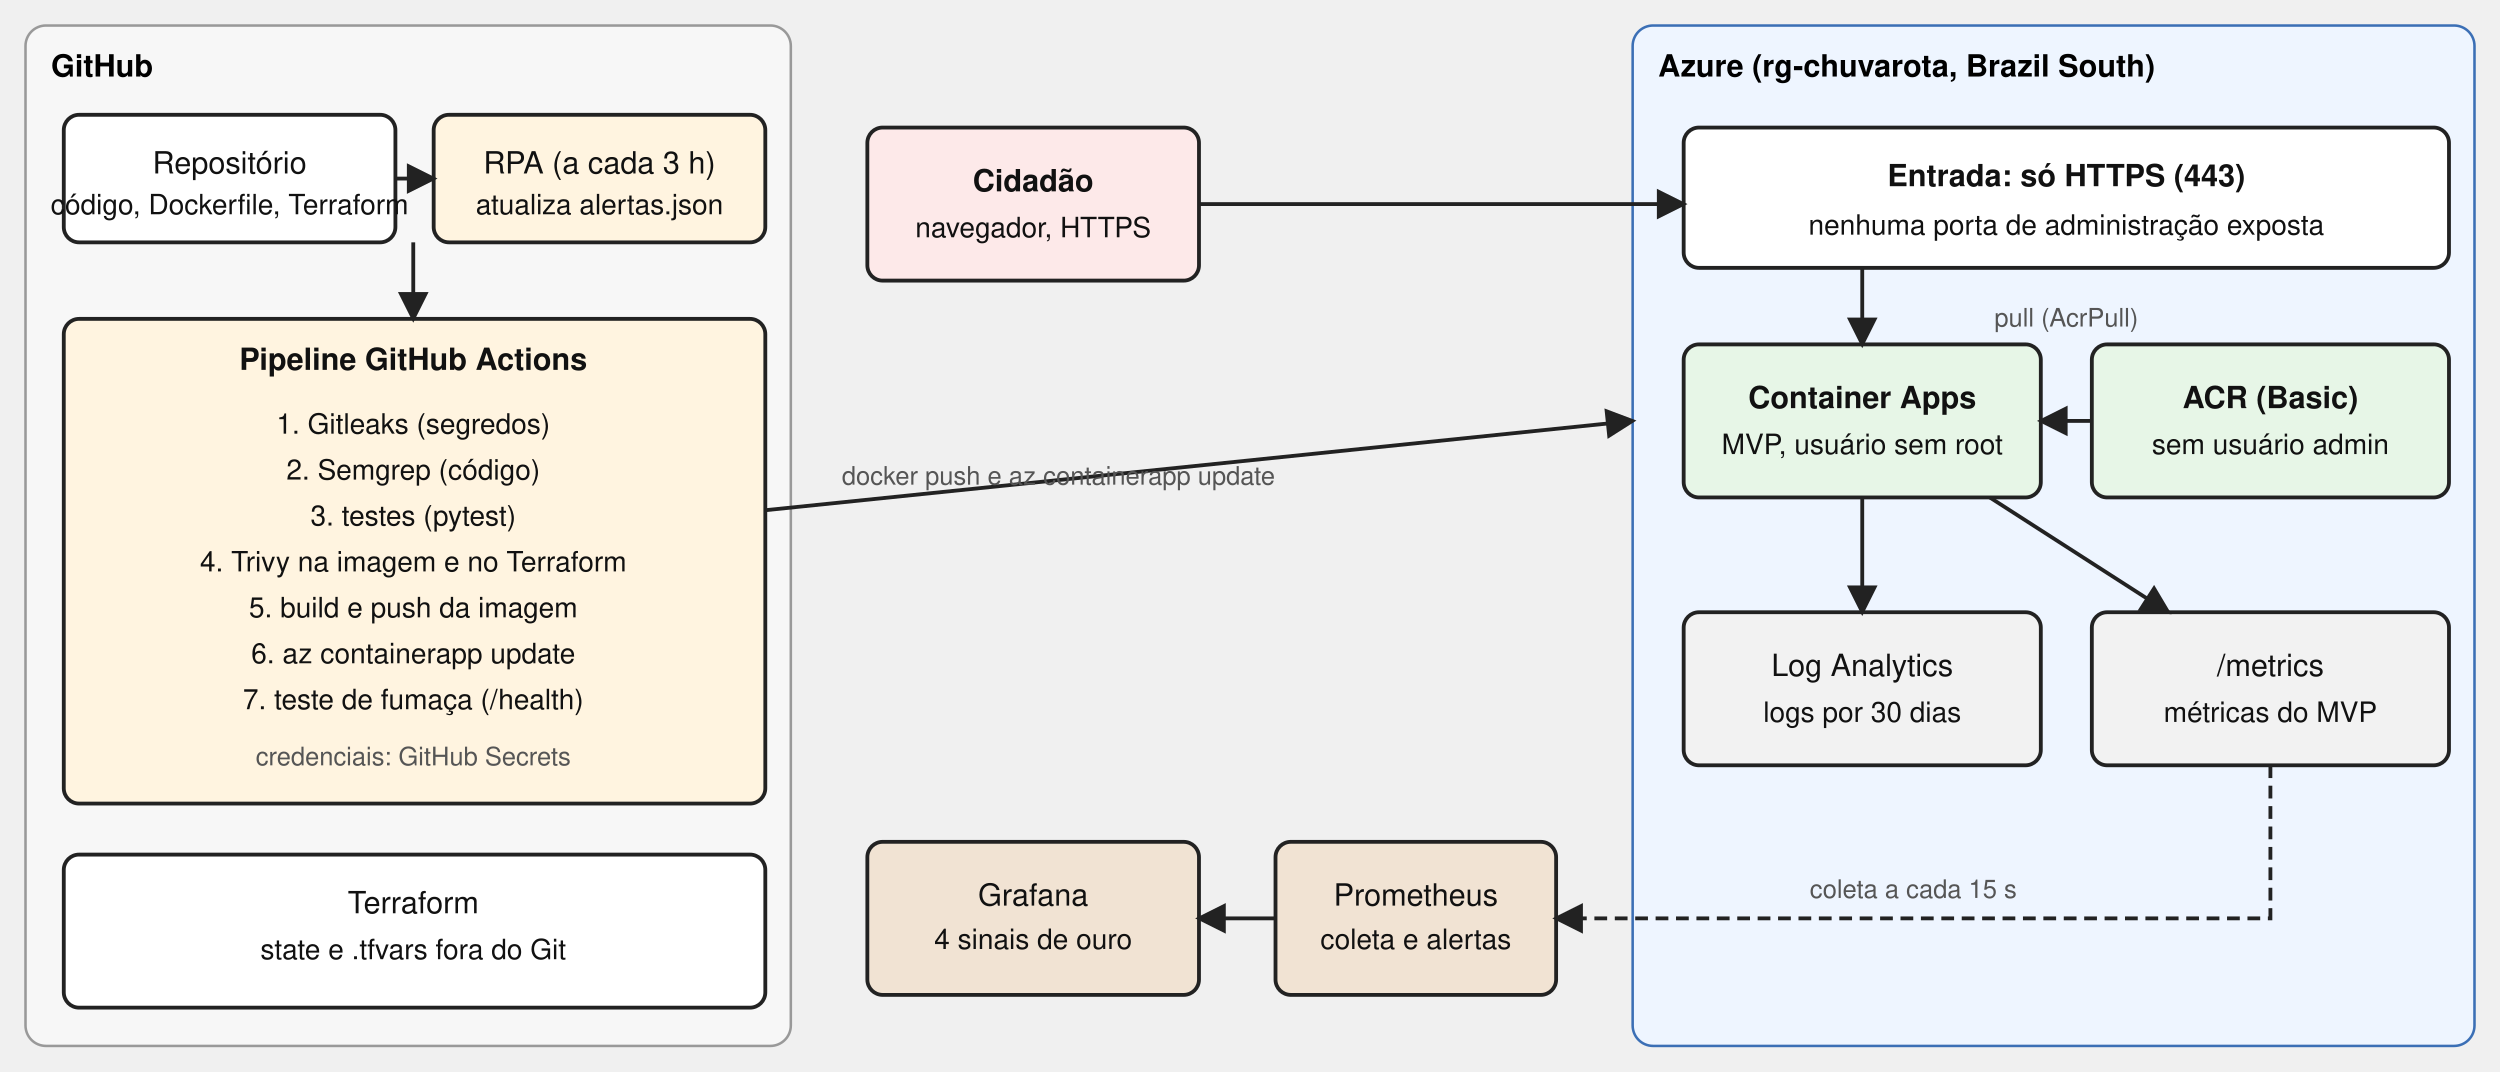
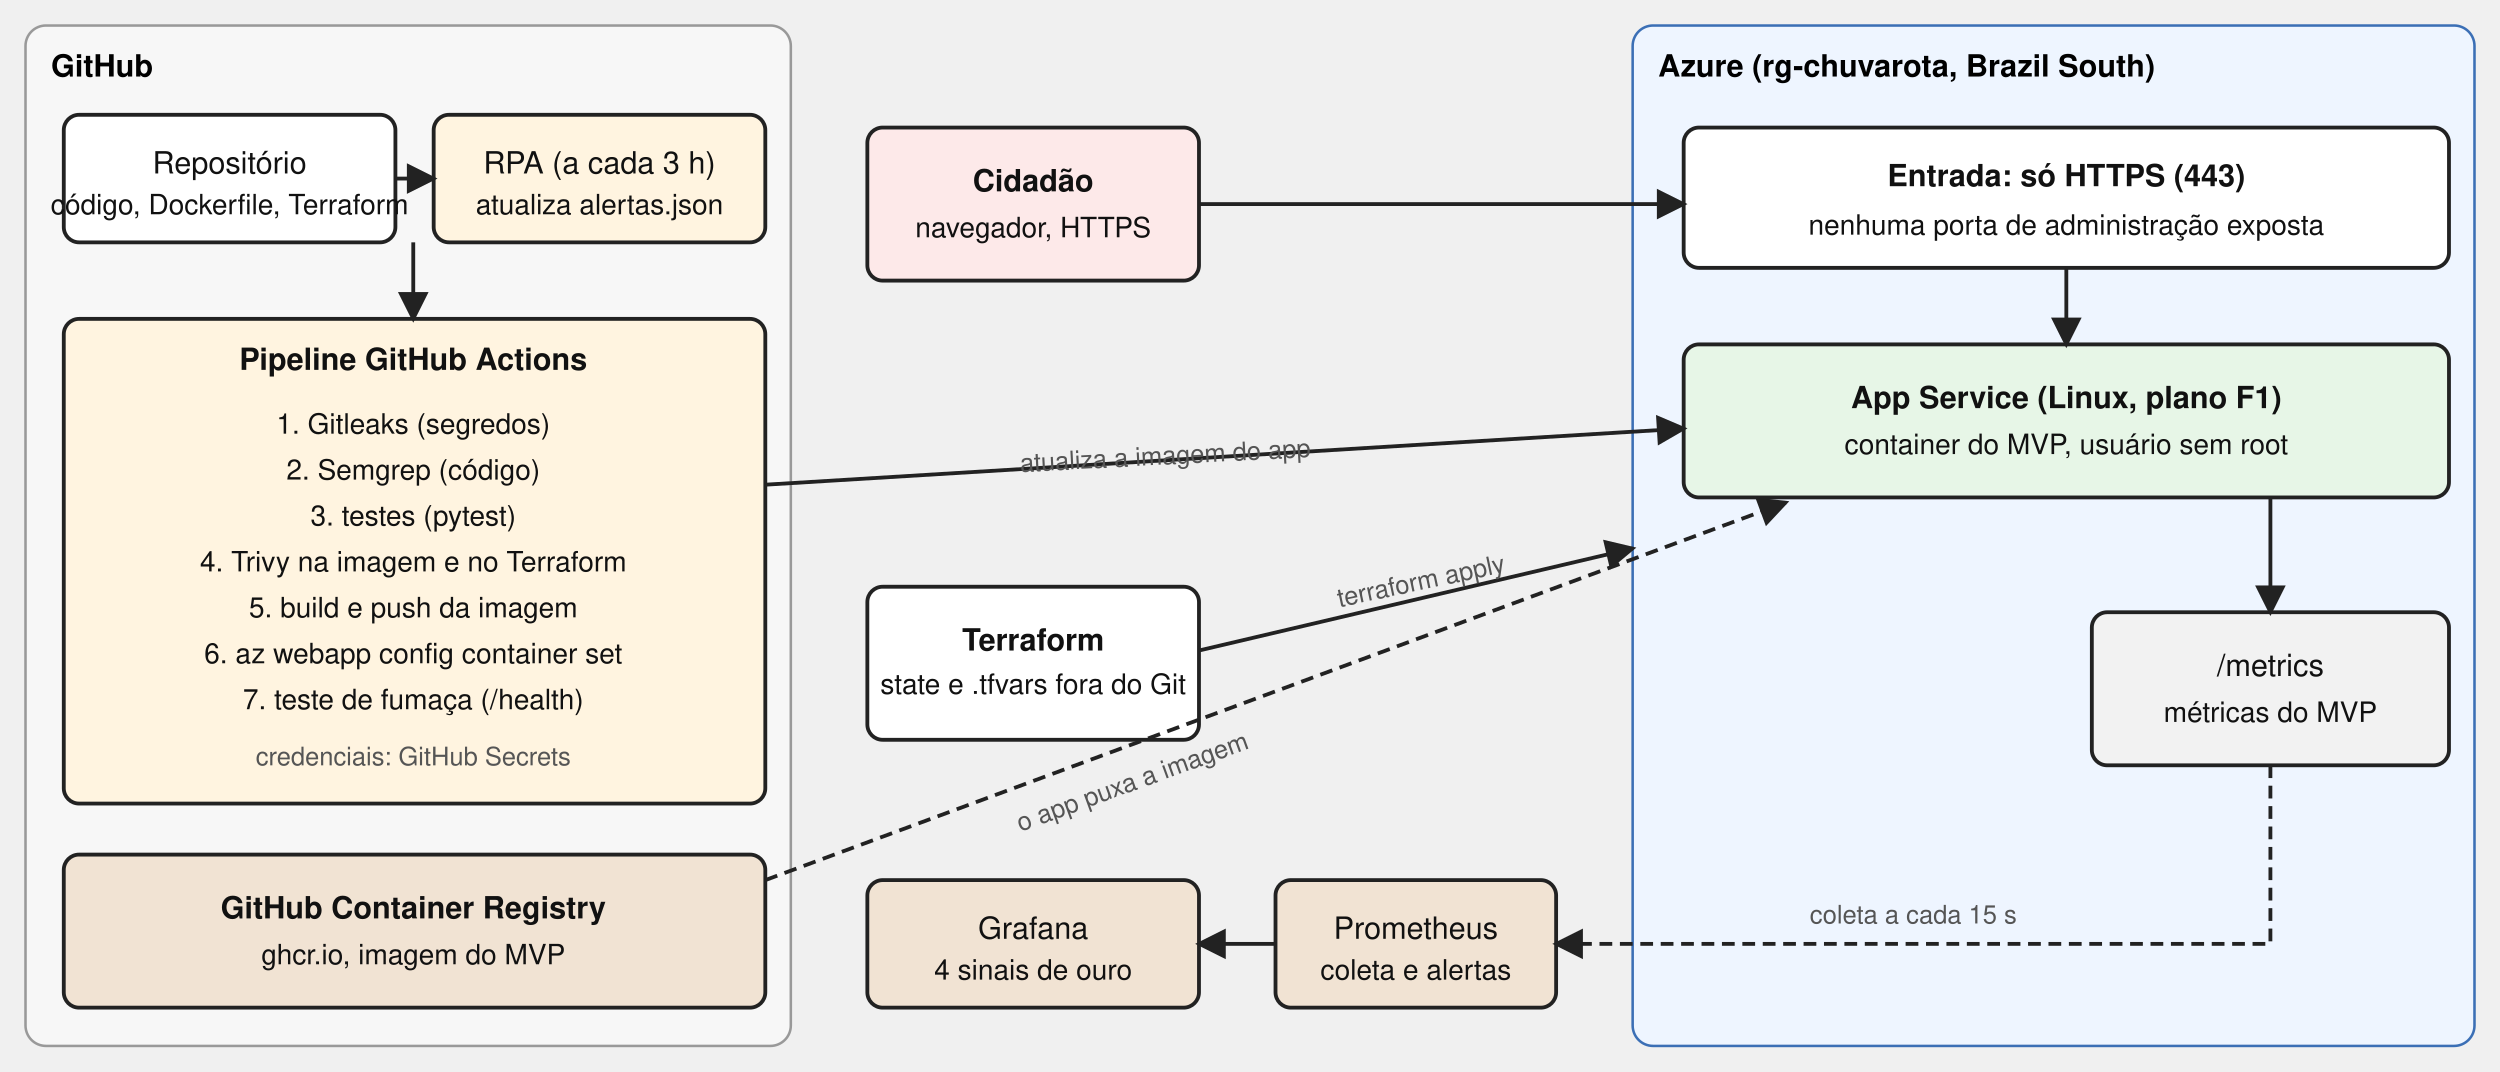
<svg xmlns="http://www.w3.org/2000/svg" viewBox="0 0 980 420" font-family="Helvetica, Arial, sans-serif" font-size="12">
  <defs>
    <marker id="a" markerWidth="8" markerHeight="8" refX="7" refY="4" orient="auto">
      <path d="M0,0 L8,4 L0,8 z" fill="#222" />
    </marker>
  </defs>
  <rect x="10" y="10" width="300" height="400" rx="8" fill="#f7f7f7" stroke="#999" />
  <text x="20" y="30" font-weight="bold">GitHub</text>
  <rect x="640" y="10" width="330" height="400" rx="8" fill="#eef5ff" stroke="#3b6fb5" />
  <text x="650" y="30" font-weight="bold">Azure (rg-chuvarota, Brazil South)</text>
  <g stroke="#222" stroke-width="1.5">
    <rect x="25" y="45" width="130" height="50" rx="6" fill="#fff" />
    <rect x="170" y="45" width="130" height="50" rx="6" fill="#fff4e0" />
    <rect x="25" y="125" width="275" height="190" rx="6" fill="#fff4e0" />
-     <rect x="25" y="335" width="275" height="60" rx="6" fill="#fff" />
+     <rect x="25" y="335" width="275" height="60" rx="6" fill="#f1e3d3" />
    <rect x="660" y="50" width="300" height="55" rx="6" fill="#fff" />
-     <rect x="660" y="135" width="140" height="60" rx="6" fill="#e7f6e7" />
-     <rect x="820" y="135" width="140" height="60" rx="6" fill="#e7f6e7" />
-     <rect x="660" y="240" width="140" height="60" rx="6" fill="#f2f2f2" />
+     <rect x="660" y="135" width="300" height="60" rx="6" fill="#e7f6e7" />
    <rect x="820" y="240" width="140" height="60" rx="6" fill="#f2f2f2" />
    <rect x="340" y="50" width="130" height="60" rx="6" fill="#fde9e9" />
-     <rect x="340" y="330" width="130" height="60" rx="6" fill="#f1e3d3" />
-     <rect x="500" y="330" width="110" height="60" rx="6" fill="#f1e3d3" />
+     <rect x="340" y="230" width="130" height="60" rx="6" fill="#fff" />
+     <rect x="340" y="345" width="130" height="50" rx="6" fill="#f1e3d3" />
+     <rect x="500" y="345" width="110" height="50" rx="6" fill="#f1e3d3" />
  </g>
  <g fill="#111" text-anchor="middle">
    <text x="90" y="68">Repositório</text>
    <text x="90" y="84" font-size="11">código, Dockerfile, Terraform</text>
    <text x="235" y="68">RPA (a cada 3 h)</text>
    <text x="235" y="84" font-size="11">atualiza alertas.json</text>
    <text x="162" y="145" font-weight="bold">Pipeline GitHub Actions</text>
    <text x="162" y="170" font-size="11">1. Gitleaks (segredos)</text>
    <text x="162" y="188" font-size="11">2. Semgrep (código)</text>
    <text x="162" y="206" font-size="11">3. testes (pytest)</text>
    <text x="162" y="224" font-size="11">4. Trivy na imagem e no Terraform</text>
    <text x="162" y="242" font-size="11">5. build e push da imagem</text>
-     <text x="162" y="260" font-size="11">6. az containerapp update</text>
+     <text x="162" y="260" font-size="11">6. az webapp config container set</text>
    <text x="162" y="278" font-size="11">7. teste de fumaça (/health)</text>
    <text x="162" y="300" font-size="10" fill="#555">credenciais: GitHub Secrets</text>
-     <text x="162" y="358">Terraform</text>
-     <text x="162" y="376" font-size="11">state e .tfvars fora do Git</text>
+     <text x="162" y="360" font-weight="bold">GitHub Container Registry</text>
+     <text x="162" y="378" font-size="11">ghcr.io, imagem do MVP</text>
    <text x="810" y="73" font-weight="bold">Entrada: só HTTPS (443)</text>
    <text x="810" y="92" font-size="11">nenhuma porta de administração exposta</text>
-     <text x="730" y="160" font-weight="bold">Container Apps</text>
-     <text x="730" y="178" font-size="11">MVP, usuário sem root</text>
-     <text x="890" y="160" font-weight="bold">ACR (Basic)</text>
-     <text x="890" y="178" font-size="11">sem usuário admin</text>
-     <text x="730" y="265">Log Analytics</text>
-     <text x="730" y="283" font-size="11">logs por 30 dias</text>
+     <text x="810" y="160" font-weight="bold">App Service (Linux, plano F1)</text>
+     <text x="810" y="178" font-size="11">container do MVP, usuário sem root</text>
    <text x="890" y="265">/metrics</text>
    <text x="890" y="283" font-size="11">métricas do MVP</text>
    <text x="405" y="75" font-weight="bold">Cidadão</text>
    <text x="405" y="93" font-size="11">navegador, HTTPS</text>
-     <text x="405" y="355">Grafana</text>
-     <text x="405" y="372" font-size="11">4 sinais de ouro</text>
-     <text x="555" y="355">Prometheus</text>
-     <text x="555" y="372" font-size="11">coleta e alertas</text>
+     <text x="405" y="255" font-weight="bold">Terraform</text>
+     <text x="405" y="272" font-size="11">state e .tfvars fora do Git</text>
+     <text x="405" y="368">Grafana</text>
+     <text x="405" y="384" font-size="11">4 sinais de ouro</text>
+     <text x="555" y="368">Prometheus</text>
+     <text x="555" y="384" font-size="11">coleta e alertas</text>
  </g>
  <g stroke="#222" stroke-width="1.5" fill="none" marker-end="url(#a)">
    <path d="M155 70 L170 70" />
    <path d="M162 95 L162 125" />
-     <path d="M300 200 L640 165" />
+     <path d="M300 190 L660 168" />
    <path d="M470 80 L660 80" />
-     <path d="M730 105 L730 135" />
-     <path d="M820 165 L800 165" />
-     <path d="M730 195 L730 240" />
-     <path d="M780 195 L850 240" />
-     <path d="M500 360 L470 360" />
-     <path d="M890 300 L890 360 L610 360" stroke-dasharray="5 3" />
+     <path d="M810 105 L810 135" />
+     <path d="M890 195 L890 240" />
+     <path d="M300 345 L700 197" stroke-dasharray="5 3" />
+     <path d="M470 255 L640 215" />
+     <path d="M500 370 L470 370" />
+     <path d="M890 300 L890 370 L610 370" stroke-dasharray="5 3" />
  </g>
-   <text x="330" y="190" font-size="10" fill="#555">docker push e az containerapp update</text>
-   <text x="810" y="128" text-anchor="middle" font-size="10" fill="#555">pull (AcrPull)</text>
-   <text x="750" y="352" text-anchor="middle" font-size="10" fill="#555">coleta a cada 15 s</text>
+   <text x="400" y="185" font-size="10" fill="#555" transform="rotate(-3 400 185)">atualiza a imagem do app</text>
+   <text x="400" y="326" font-size="10" fill="#555" transform="rotate(-20 400 326)">o app puxa a imagem</text>
+   <text x="525" y="238" font-size="10" fill="#555" transform="rotate(-12 525 238)">terraform apply</text>
+   <text x="750" y="362" text-anchor="middle" font-size="10" fill="#555">coleta a cada 15 s</text>
</svg>
